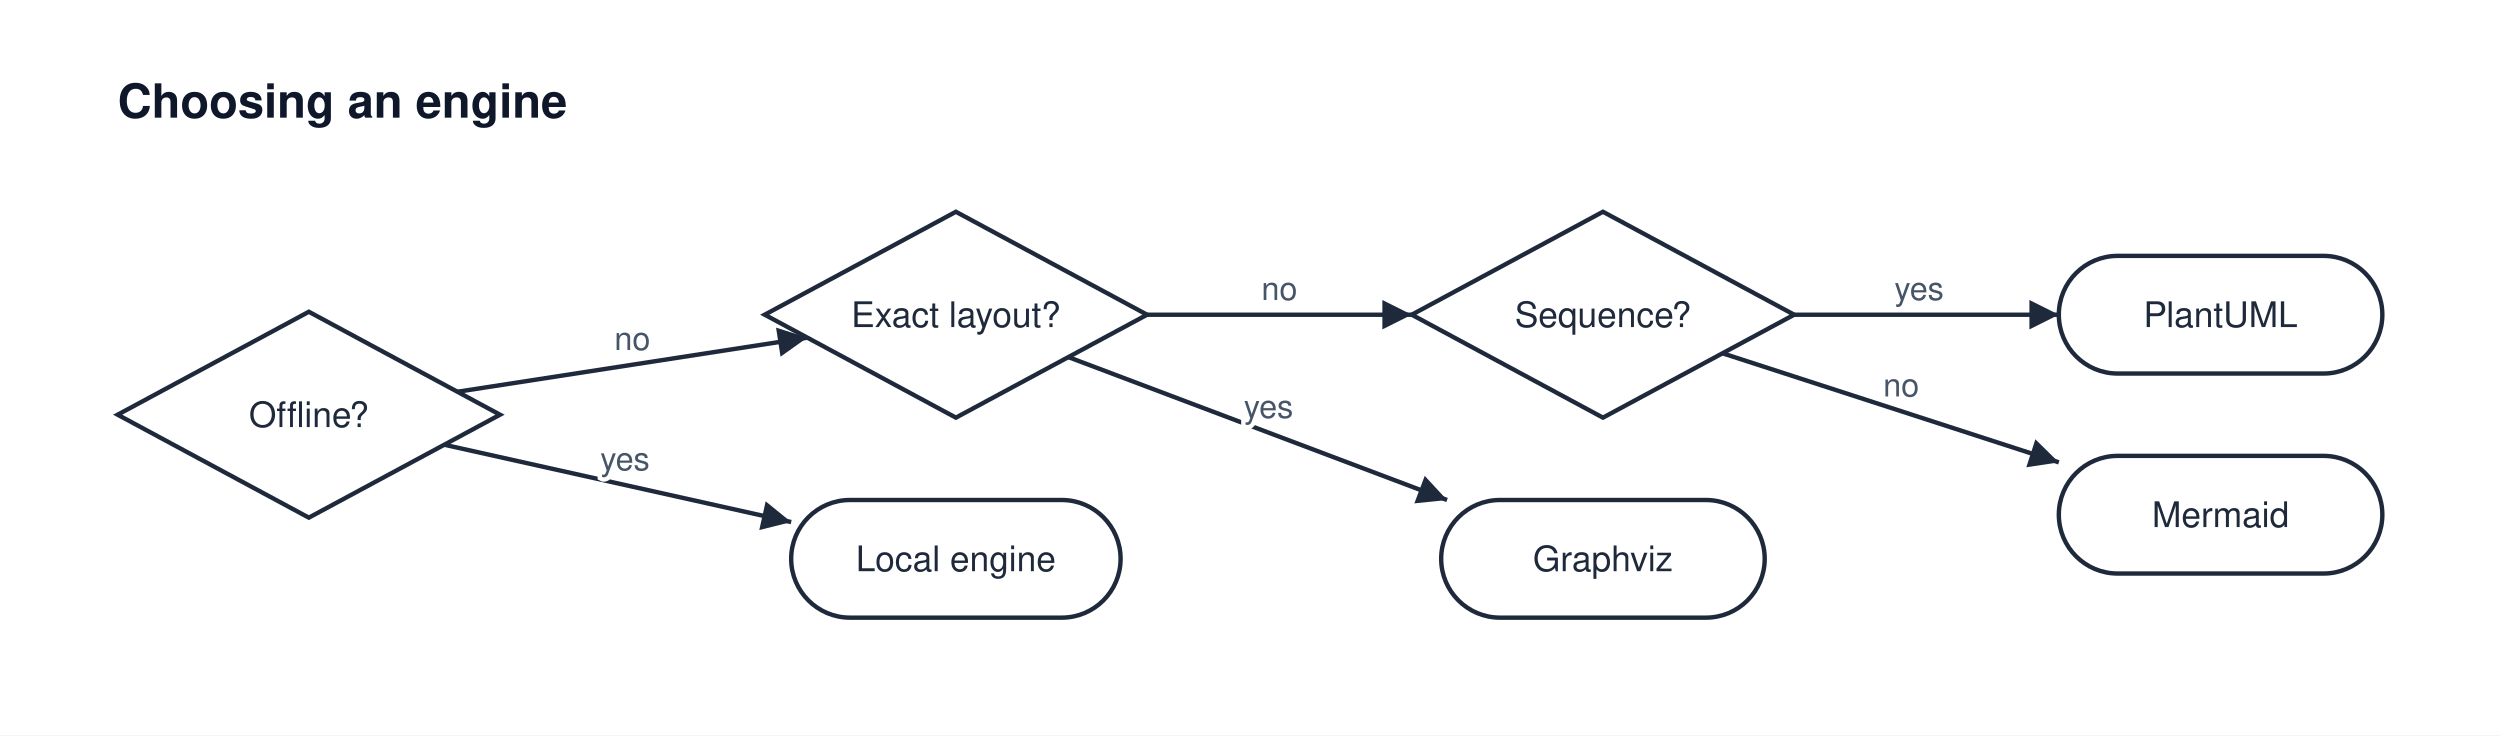
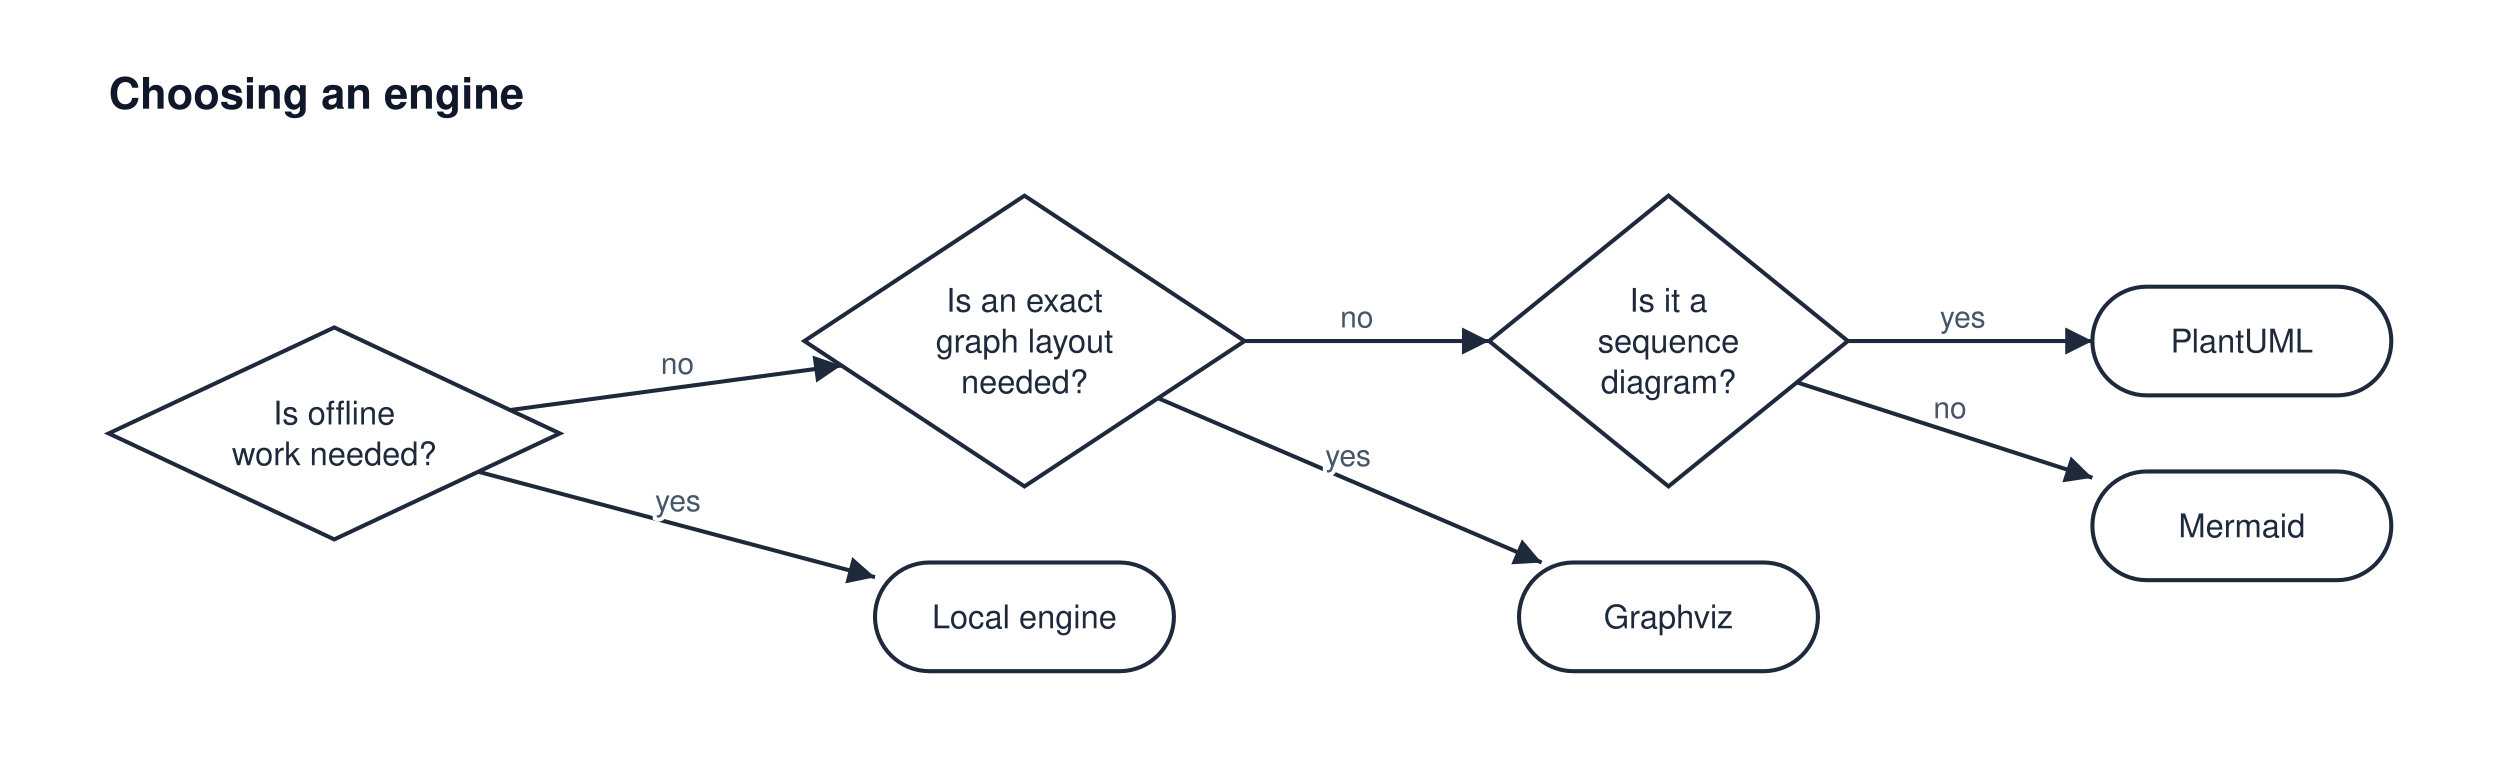
- <svg xmlns="http://www.w3.org/2000/svg" width="850" height="250" viewBox="0 0 850 250" font-family="Helvetica, Arial, sans-serif" role="img" aria-label="Diagram: Own engine (in the browser)">
+ <svg xmlns="http://www.w3.org/2000/svg" width="920" height="287" viewBox="0 0 920 287" font-family="Helvetica, Arial, sans-serif" role="img" aria-label="Diagram: Own engine (in the browser)">
  <defs>
    <marker id="m-arrow" viewBox="0 0 10 10" refX="10" refY="5" markerWidth="10" markerHeight="10" markerUnits="userSpaceOnUse" orient="auto-start-reverse">
      <path d="M0 0L10 5L0 10Z" fill="#1e293b" />
    </marker>
    <marker id="m-open" viewBox="0 0 10 10" refX="10" refY="5" markerWidth="10" markerHeight="10" markerUnits="userSpaceOnUse" orient="auto-start-reverse">
      <path d="M0 0L10 5L0 10" fill="none" stroke="#1e293b" stroke-width="1.5" />
    </marker>
    <marker id="m-triangle" viewBox="0 0 12 12" refX="12" refY="6" markerWidth="12" markerHeight="12" markerUnits="userSpaceOnUse" orient="auto-start-reverse">
      <path d="M0 0L12 6L0 12Z" fill="#ffffff" stroke="#1e293b" stroke-width="1.5" />
    </marker>
    <marker id="m-diamond" viewBox="0 0 16 10" refX="16" refY="5" markerWidth="16" markerHeight="10" markerUnits="userSpaceOnUse" orient="auto-start-reverse">
      <path d="M0 5L8 0L16 5L8 10Z" fill="#ffffff" stroke="#1e293b" stroke-width="1.5" />
    </marker>
    <marker id="m-diamond-filled" viewBox="0 0 16 10" refX="16" refY="5" markerWidth="16" markerHeight="10" markerUnits="userSpaceOnUse" orient="auto-start-reverse">
      <path d="M0 5L8 0L16 5L8 10Z" fill="#1e293b" />
    </marker>
    <marker id="m-one" viewBox="0 0 14 14" refX="14" refY="7" markerWidth="14" markerHeight="14" markerUnits="userSpaceOnUse" orient="auto-start-reverse">
      <path d="M7 1V13M11 1V13" stroke="#1e293b" stroke-width="1.5" />
    </marker>
    <marker id="m-many" viewBox="0 0 14 14" refX="14" refY="7" markerWidth="14" markerHeight="14" markerUnits="userSpaceOnUse" orient="auto-start-reverse">
      <path d="M14 7L2 1M14 7L2 7M14 7L2 13" fill="none" stroke="#1e293b" stroke-width="1.5" />
    </marker>
    <marker id="m-zero-one" viewBox="0 0 18 14" refX="18" refY="7" markerWidth="18" markerHeight="14" markerUnits="userSpaceOnUse" orient="auto-start-reverse">
      <circle cx="5" cy="7" r="4" fill="#ffffff" stroke="#1e293b" stroke-width="1.5" />
      <path d="M13 1V13" stroke="#1e293b" stroke-width="1.5" />
    </marker>
    <marker id="m-one-many" viewBox="0 0 14 14" refX="14" refY="7" markerWidth="14" markerHeight="14" markerUnits="userSpaceOnUse" orient="auto-start-reverse">
      <path d="M14 7L2 1M14 7L2 7M14 7L2 13M5 1V13" fill="none" stroke="#1e293b" stroke-width="1.5" />
    </marker>
  </defs>
-   <rect width="850" height="250" fill="#ffffff" />
+   <rect width="920" height="287" fill="#ffffff" />
  <text x="40" y="40" font-size="16" font-weight="700" fill="#0f172a">Choosing an engine</text>
-   <path class="notation__edge" id="edge-0" d="M151 151.2Q215 165.5 269 177.5" fill="none" stroke="#1e293b" stroke-width="1.5" marker-end="url(#m-arrow)" />
-   <text x="212.5" y="159.9" text-anchor="middle" font-size="11" fill="#475569" stroke="#ffffff" stroke-width="3" paint-order="stroke">yes</text>
-   <path class="notation__edge" id="edge-1" d="M155.5 133.2Q215 124 274.5 114.8" fill="none" stroke="#1e293b" stroke-width="1.5" marker-end="url(#m-arrow)" />
-   <text x="215" y="119" text-anchor="middle" font-size="11" fill="#475569" stroke="#ffffff" stroke-width="3" paint-order="stroke">no</text>
-   <path class="notation__edge" id="edge-2" d="M363.2 121.4Q435 148.5 492 170" fill="none" stroke="#1e293b" stroke-width="1.5" marker-end="url(#m-arrow)" />
-   <text x="431.3" y="142.1" text-anchor="middle" font-size="11" fill="#475569" stroke="#ffffff" stroke-width="3" paint-order="stroke">yes</text>
-   <path class="notation__edge" id="edge-3" d="M390 107Q435 107 480 107" fill="none" stroke="#1e293b" stroke-width="1.5" marker-end="url(#m-arrow)" />
-   <text x="435" y="102" text-anchor="middle" font-size="11" fill="#475569" stroke="#ffffff" stroke-width="3" paint-order="stroke">no</text>
-   <path class="notation__edge" id="edge-4" d="M610 107Q650 107 700 107" fill="none" stroke="#1e293b" stroke-width="1.5" marker-end="url(#m-arrow)" />
-   <text x="652.5" y="102" text-anchor="middle" font-size="11" fill="#475569" stroke="#ffffff" stroke-width="3" paint-order="stroke">yes</text>
-   <path class="notation__edge" id="edge-5" d="M585.6 120.1Q650 141 700 157.2" fill="none" stroke="#1e293b" stroke-width="1.5" marker-end="url(#m-arrow)" />
-   <text x="646.4" y="134.8" text-anchor="middle" font-size="11" fill="#475569" stroke="#ffffff" stroke-width="3" paint-order="stroke">no</text>
-   <g class="notation__node" data-id="q1" data-cx="105" data-cy="141" tabindex="0" role="button" aria-label="q1">
-     <polygon points="105,106 170,141 105,176 40,141" fill="#ffffff" stroke="#1e293b" stroke-width="1.5" />
-     <text x="105" y="141" dy="0.35em" text-anchor="middle" font-size="12" font-weight="400" fill="#1e293b">Offline?</text>
+   <path class="notation__edge" id="edge-0" d="M176 173.6Q250 193.3 322 212.4" fill="none" stroke="#1e293b" stroke-width="1.5" marker-end="url(#m-arrow)" />
+   <text x="249.5" y="188.1" text-anchor="middle" font-size="11" fill="#475569" stroke="#ffffff" stroke-width="3" paint-order="stroke">yes</text>
+   <path class="notation__edge" id="edge-1" d="M187.6 150.9Q250 142.5 309.6 134.5" fill="none" stroke="#1e293b" stroke-width="1.5" marker-end="url(#m-arrow)" />
+   <text x="249.3" y="137.6" text-anchor="middle" font-size="11" fill="#475569" stroke="#ffffff" stroke-width="3" paint-order="stroke">no</text>
+   <path class="notation__edge" id="edge-2" d="M426.1 146.5Q495.5 176.3 567.3 207" fill="none" stroke="#1e293b" stroke-width="1.5" marker-end="url(#m-arrow)" />
+   <text x="496.1" y="171.5" text-anchor="middle" font-size="11" fill="#475569" stroke="#ffffff" stroke-width="3" paint-order="stroke">yes</text>
+   <path class="notation__edge" id="edge-3" d="M458 125.5Q495.5 125.5 548 125.5" fill="none" stroke="#1e293b" stroke-width="1.5" marker-end="url(#m-arrow)" />
+   <text x="499.3" y="120.5" text-anchor="middle" font-size="11" fill="#475569" stroke="#ffffff" stroke-width="3" paint-order="stroke">no</text>
+   <path class="notation__edge" id="edge-4" d="M680 125.5Q719.5 125.5 770 125.5" fill="none" stroke="#1e293b" stroke-width="1.5" marker-end="url(#m-arrow)" />
+   <text x="722.3" y="120.5" text-anchor="middle" font-size="11" fill="#475569" stroke="#ffffff" stroke-width="3" paint-order="stroke">yes</text>
+   <path class="notation__edge" id="edge-5" d="M661.2 140.7Q719.5 159.5 770 175.8" fill="none" stroke="#1e293b" stroke-width="1.5" marker-end="url(#m-arrow)" />
+   <text x="717.6" y="153.9" text-anchor="middle" font-size="11" fill="#475569" stroke="#ffffff" stroke-width="3" paint-order="stroke">no</text>
+   <g class="notation__node" data-id="q1" data-cx="123" data-cy="159.5" tabindex="0" role="button" aria-label="q1">
+     <polygon points="123,120.5 206,159.5 123,198.5 40,159.5" fill="#ffffff" stroke="#1e293b" stroke-width="1.5" />
+     <text x="123" y="152" dy="0.35em" text-anchor="middle" font-size="12" font-weight="400" fill="#1e293b">Is offline</text>
+     <text x="123" y="167" dy="0.35em" text-anchor="middle" font-size="12" font-weight="400" fill="#1e293b">work needed?</text>
  </g>
-   <g class="notation__node" data-id="q2" data-cx="325" data-cy="107" tabindex="0" role="button" aria-label="q2">
-     <polygon points="325,72 390,107 325,142 260,107" fill="#ffffff" stroke="#1e293b" stroke-width="1.5" />
-     <text x="325" y="107" dy="0.35em" text-anchor="middle" font-size="12" font-weight="400" fill="#1e293b">Exact layout?</text>
+   <g class="notation__node" data-id="q2" data-cx="377" data-cy="125.5" tabindex="0" role="button" aria-label="q2">
+     <polygon points="377,72 458,125.5 377,179 296,125.5" fill="#ffffff" stroke="#1e293b" stroke-width="1.5" />
+     <text x="377" y="110.5" dy="0.35em" text-anchor="middle" font-size="12" font-weight="400" fill="#1e293b">Is an exact</text>
+     <text x="377" y="125.5" dy="0.35em" text-anchor="middle" font-size="12" font-weight="400" fill="#1e293b">graph layout</text>
+     <text x="377" y="140.5" dy="0.35em" text-anchor="middle" font-size="12" font-weight="400" fill="#1e293b">needed?</text>
  </g>
-   <g class="notation__node" data-id="local" data-cx="325" data-cy="190" tabindex="0" role="button" aria-label="local">
-     <rect x="269" y="170" width="112" height="40" rx="20" fill="#ffffff" stroke="#1e293b" stroke-width="1.5" />
-     <text x="325" y="190" dy="0.35em" text-anchor="middle" font-size="12" font-weight="400" fill="#1e293b">Local engine</text>
+   <g class="notation__node" data-id="local" data-cx="377" data-cy="227" tabindex="0" role="button" aria-label="local">
+     <rect x="322" y="207" width="110" height="40" rx="20" fill="#ffffff" stroke="#1e293b" stroke-width="1.5" />
+     <text x="377" y="227" dy="0.35em" text-anchor="middle" font-size="12" font-weight="400" fill="#1e293b">Local engine</text>
  </g>
-   <g class="notation__node" data-id="q3" data-cx="545" data-cy="107" tabindex="0" role="button" aria-label="q3">
-     <polygon points="545,72 610,107 545,142 480,107" fill="#ffffff" stroke="#1e293b" stroke-width="1.5" />
-     <text x="545" y="107" dy="0.35em" text-anchor="middle" font-size="12" font-weight="400" fill="#1e293b">Sequence?</text>
+   <g class="notation__node" data-id="q3" data-cx="614" data-cy="125.5" tabindex="0" role="button" aria-label="q3">
+     <polygon points="614,72 680,125.5 614,179 548,125.5" fill="#ffffff" stroke="#1e293b" stroke-width="1.5" />
+     <text x="614" y="110.5" dy="0.35em" text-anchor="middle" font-size="12" font-weight="400" fill="#1e293b">Is it a</text>
+     <text x="614" y="125.5" dy="0.35em" text-anchor="middle" font-size="12" font-weight="400" fill="#1e293b">sequence</text>
+     <text x="614" y="140.5" dy="0.35em" text-anchor="middle" font-size="12" font-weight="400" fill="#1e293b">diagram?</text>
  </g>
-   <g class="notation__node" data-id="dot" data-cx="545" data-cy="190" tabindex="0" role="button" aria-label="dot">
-     <rect x="490" y="170" width="110" height="40" rx="20" fill="#ffffff" stroke="#1e293b" stroke-width="1.5" />
-     <text x="545" y="190" dy="0.35em" text-anchor="middle" font-size="12" font-weight="400" fill="#1e293b">Graphviz</text>
+   <g class="notation__node" data-id="dot" data-cx="614" data-cy="227" tabindex="0" role="button" aria-label="dot">
+     <rect x="559" y="207" width="110" height="40" rx="20" fill="#ffffff" stroke="#1e293b" stroke-width="1.5" />
+     <text x="614" y="227" dy="0.35em" text-anchor="middle" font-size="12" font-weight="400" fill="#1e293b">Graphviz</text>
  </g>
-   <g class="notation__node" data-id="puml" data-cx="755" data-cy="107" tabindex="0" role="button" aria-label="puml">
-     <rect x="700" y="87" width="110" height="40" rx="20" fill="#ffffff" stroke="#1e293b" stroke-width="1.5" />
-     <text x="755" y="107" dy="0.35em" text-anchor="middle" font-size="12" font-weight="400" fill="#1e293b">PlantUML</text>
+   <g class="notation__node" data-id="puml" data-cx="825" data-cy="125.5" tabindex="0" role="button" aria-label="puml">
+     <rect x="770" y="105.5" width="110" height="40" rx="20" fill="#ffffff" stroke="#1e293b" stroke-width="1.5" />
+     <text x="825" y="125.5" dy="0.35em" text-anchor="middle" font-size="12" font-weight="400" fill="#1e293b">PlantUML</text>
  </g>
-   <g class="notation__node" data-id="mer" data-cx="755" data-cy="175" tabindex="0" role="button" aria-label="mer">
-     <rect x="700" y="155" width="110" height="40" rx="20" fill="#ffffff" stroke="#1e293b" stroke-width="1.5" />
-     <text x="755" y="175" dy="0.35em" text-anchor="middle" font-size="12" font-weight="400" fill="#1e293b">Mermaid</text>
+   <g class="notation__node" data-id="mer" data-cx="825" data-cy="193.5" tabindex="0" role="button" aria-label="mer">
+     <rect x="770" y="173.5" width="110" height="40" rx="20" fill="#ffffff" stroke="#1e293b" stroke-width="1.5" />
+     <text x="825" y="193.5" dy="0.35em" text-anchor="middle" font-size="12" font-weight="400" fill="#1e293b">Mermaid</text>
  </g>
</svg>
